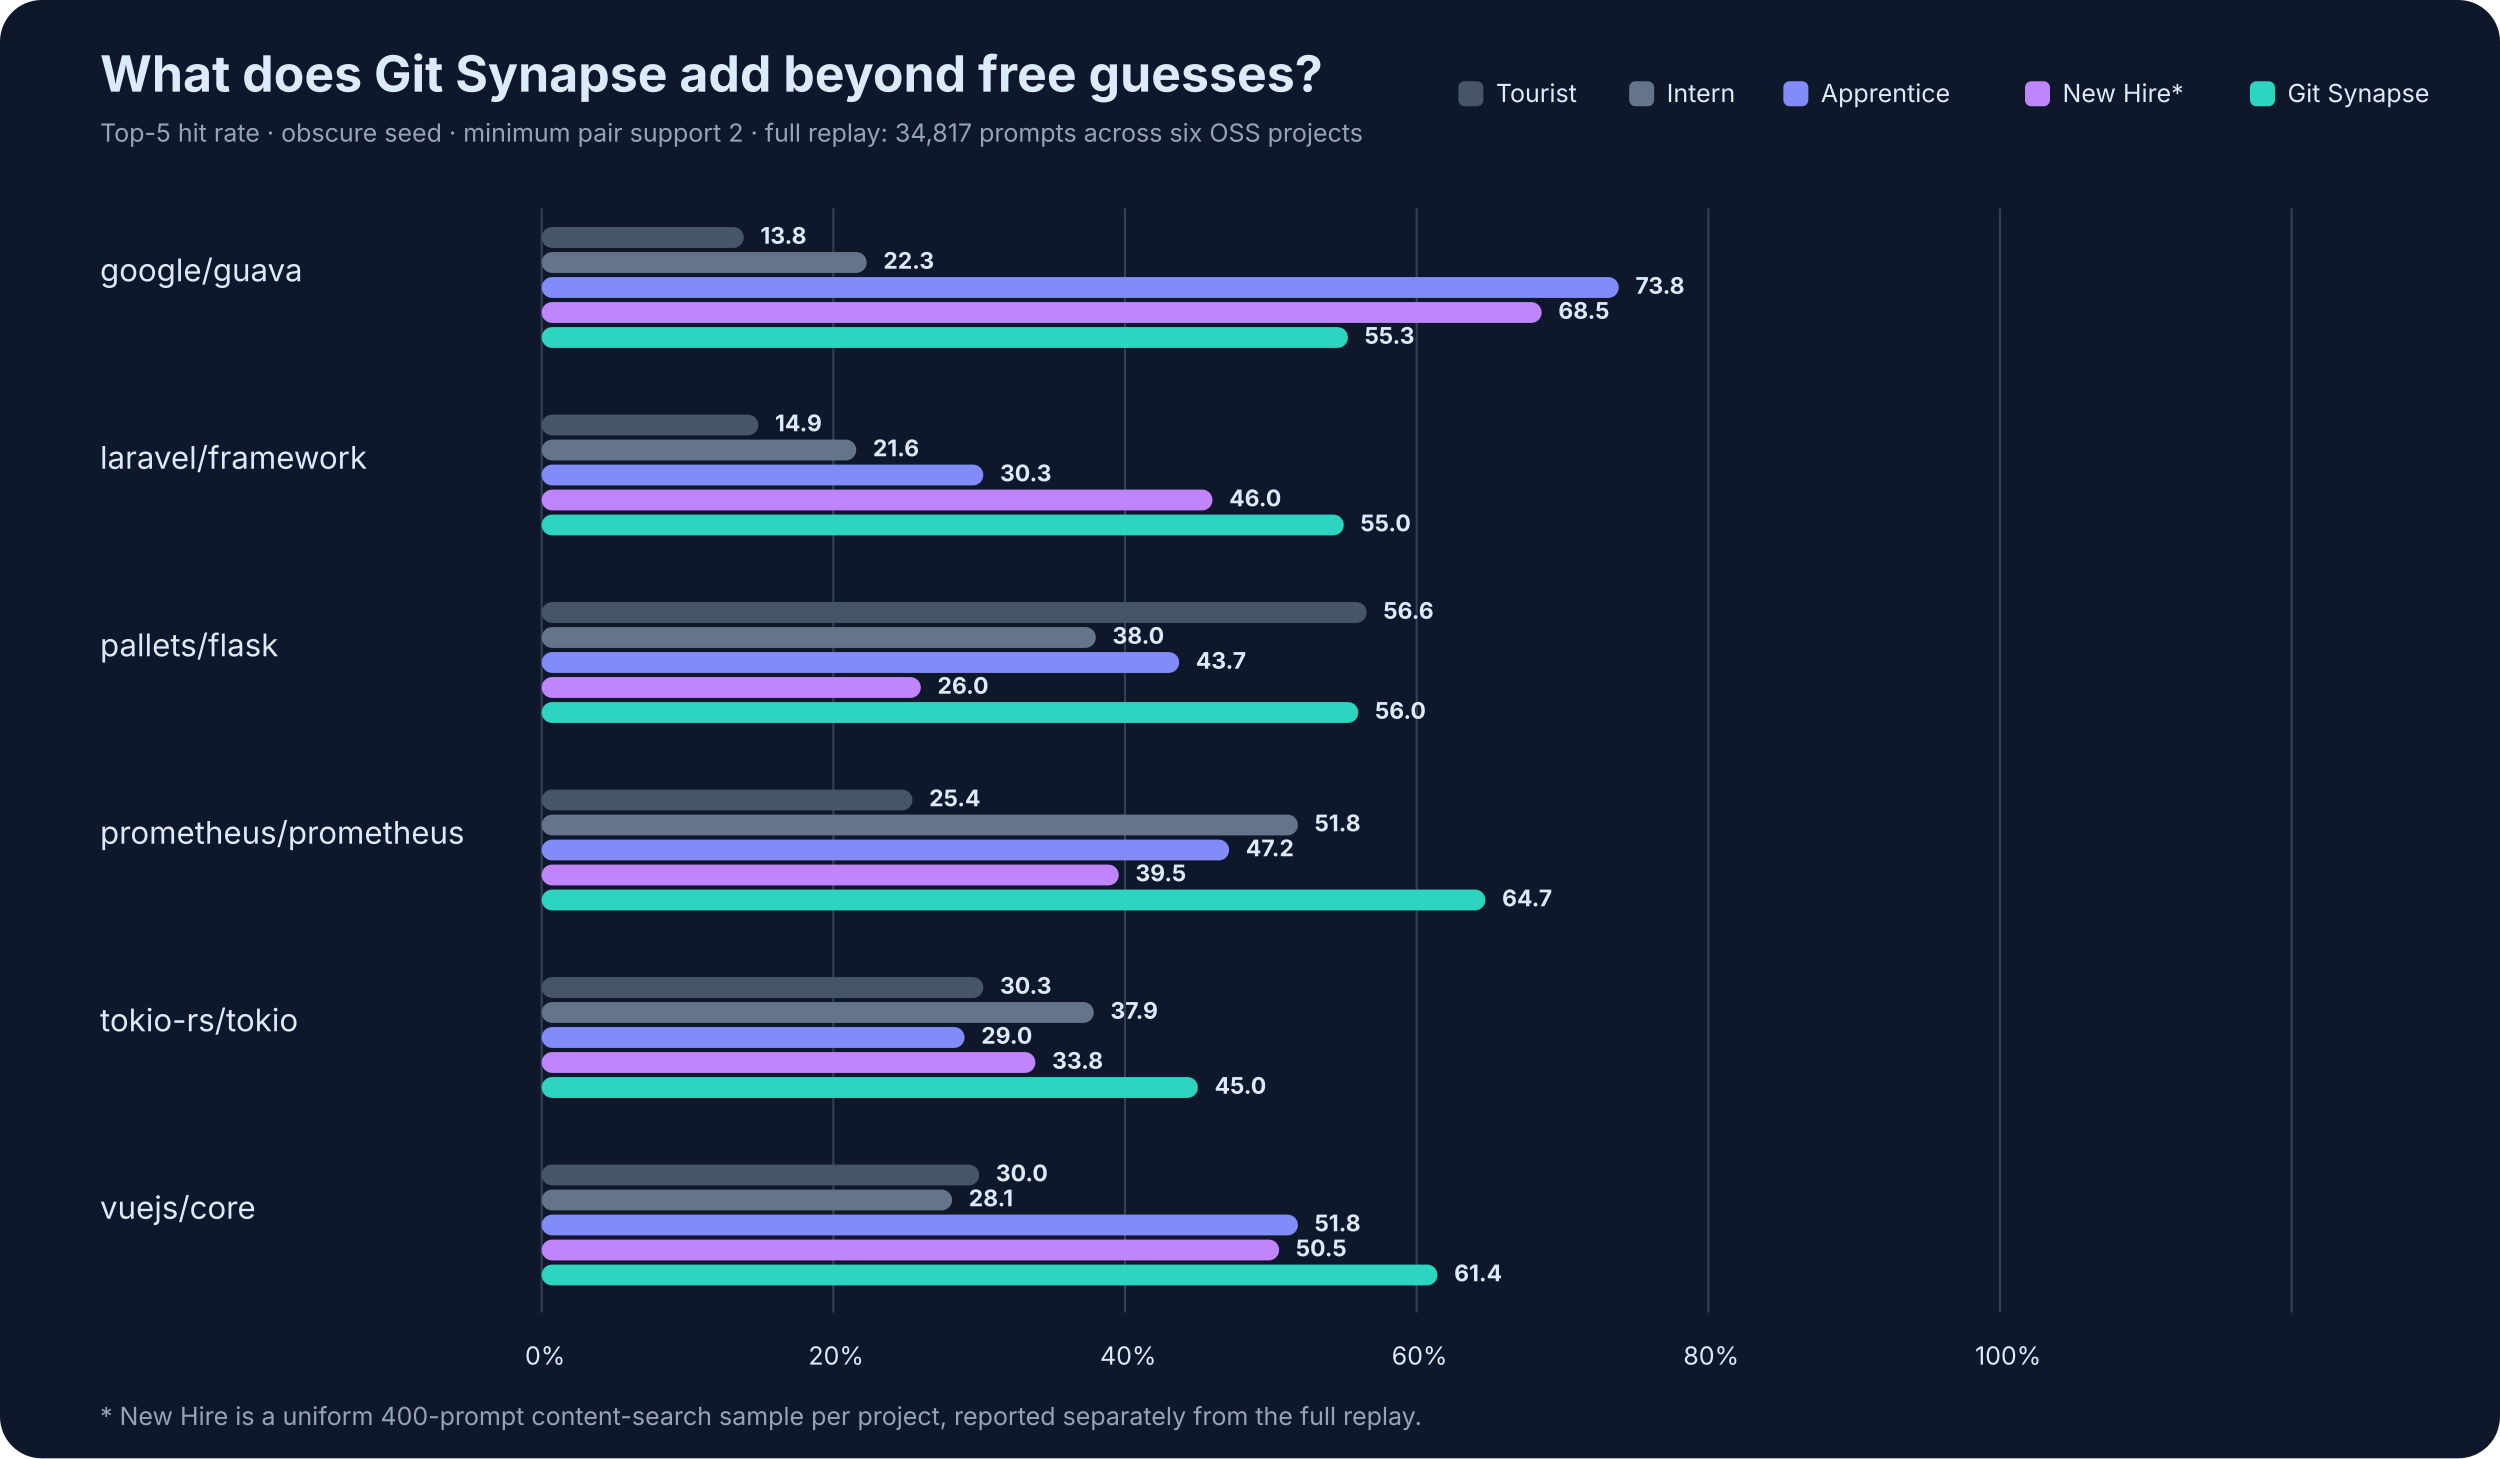
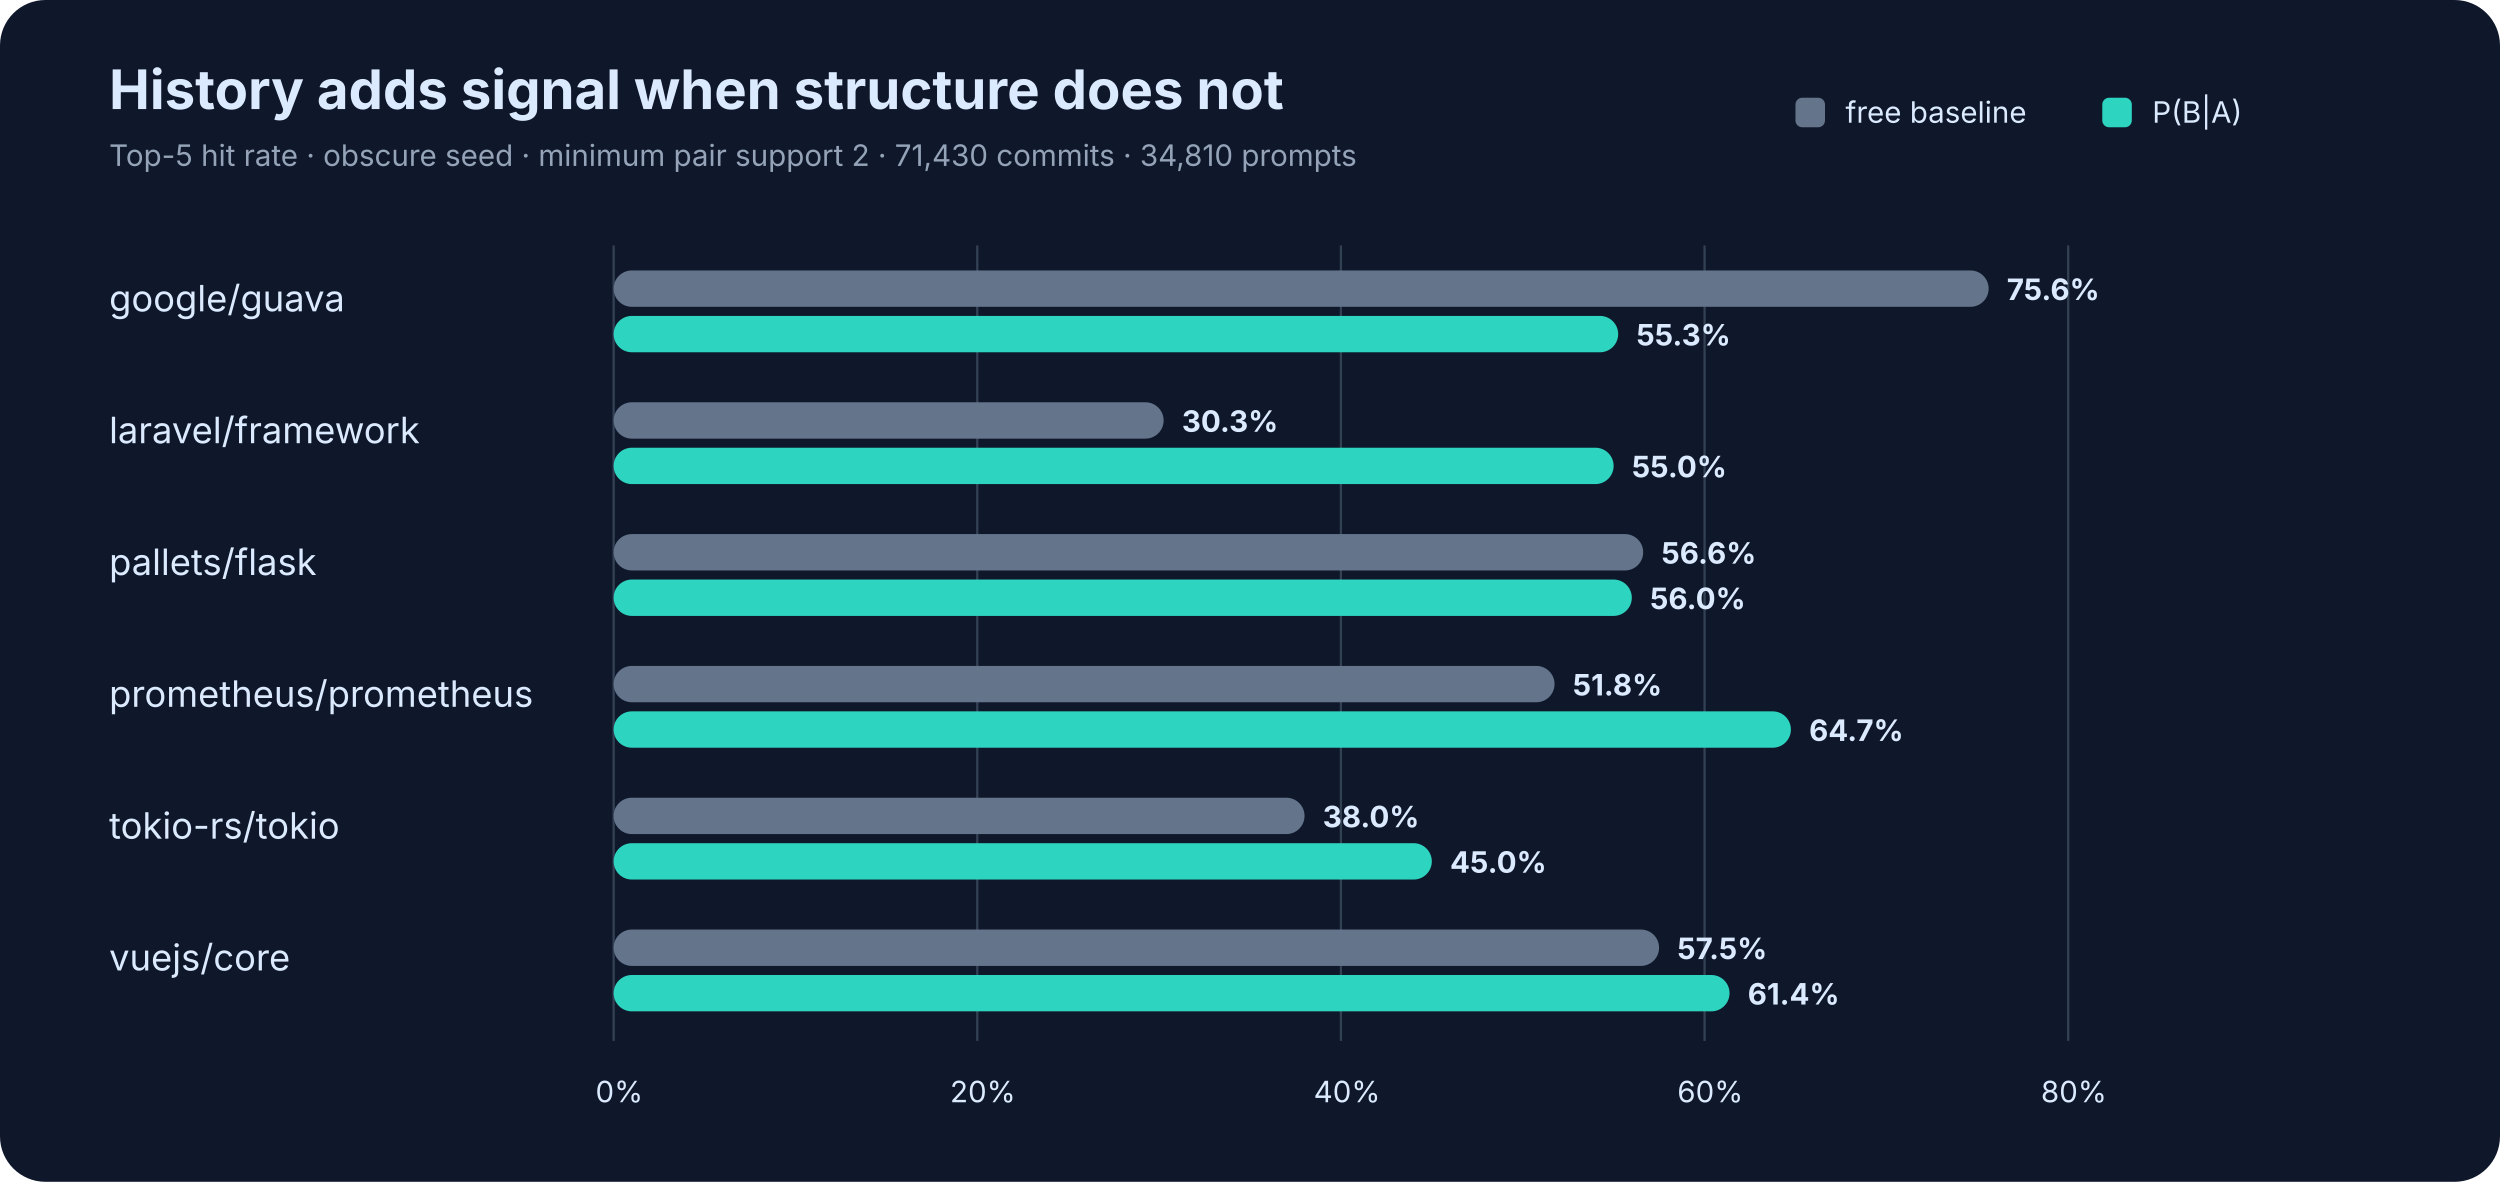
- <svg xmlns="http://www.w3.org/2000/svg" width="1200" height="700" viewBox="0 0 1200 700" role="img" aria-labelledby="title desc">
+ <svg xmlns="http://www.w3.org/2000/svg" width="1100" height="520" viewBox="0 0 1100 520" role="img" aria-labelledby="title desc">
  <style>
    text{font-family:Inter,ui-sans-serif,system-ui,-apple-system,BlinkMacSystemFont,"Segoe UI",sans-serif;fill:#dbeafe}
-     .muted{fill:#94a3b8}.grid{stroke:#334155;stroke-width:1}.tour{fill:#475569}.intern{fill:#64748b}.appr{fill:#818cf8}.hire{fill:#c084fc}.syn{fill:#2dd4bf}.label{font-size:15px}.small{font-size:12px}.title{font-size:24px;font-weight:700}.value{font-size:11px;font-weight:700}
+     .muted{fill:#94a3b8}.grid{stroke:#334155;stroke-width:1}.base{fill:#64748b}.syn{fill:#2dd4bf}.label{font-size:16px}.small{font-size:13px}.title{font-size:24px;font-weight:700}.value{font-size:13px;font-weight:700}
  </style>
-   <rect width="1200" height="700" rx="20" fill="#0f172a" />
-   <text x="48" y="44" class="title">What does Git Synapse add beyond free guesses?</text>
-   <text x="48" y="68" class="muted small">Top-5 hit rate · obscure seed · minimum pair support 2 · full replay: 34,817 prompts across six OSS projects</text>
-   <g class="small">
-     <rect x="700" y="39" width="12" height="12" rx="3" class="tour" />
-     <text x="718" y="49">Tourist</text>
-     <rect x="782" y="39" width="12" height="12" rx="3" class="intern" />
-     <text x="800" y="49">Intern</text>
-     <rect x="856" y="39" width="12" height="12" rx="3" class="appr" />
-     <text x="874" y="49">Apprentice</text>
-     <rect x="972" y="39" width="12" height="12" rx="3" class="hire" />
-     <text x="990" y="49">New Hire*</text>
-     <rect x="1080" y="39" width="12" height="12" rx="3" class="syn" />
-     <text x="1098" y="49">Git Synapse</text>
-   </g>
+   <rect width="1100" height="520" rx="20" fill="#0f172a" />
+   <text x="48" y="48" class="title">History adds signal when structure does not</text>
+   <text x="48" y="73" class="muted small">Top-5 hit rate · obscure seed · minimum pair support 2 · 71,430 commits · 34,810 prompts</text>
+   <rect x="790" y="43" width="13" height="13" rx="3" class="base" />
+   <text x="812" y="54" class="small">free baseline</text>
+   <rect x="925" y="43" width="13" height="13" rx="3" class="syn" />
+   <text x="947" y="54" class="small">P(B|A)</text>
  <g class="grid">
-     <path d="M260 100V630M400 100V630M540 100V630M680 100V630M820 100V630M960 100V630M1100 100V630" />
+     <path d="M270 108V458M430 108V458M590 108V458M750 108V458M910 108V458" />
  </g>
  <g class="muted small">
-     <text x="252" y="655">0%</text>
-     <text x="388" y="655">20%</text>
-     <text x="528" y="655">40%</text>
-     <text x="668" y="655">60%</text>
-     <text x="808" y="655">80%</text>
-     <text x="948" y="655">100%</text>
+     <text x="262" y="485">0%</text>
+     <text x="418" y="485">20%</text>
+     <text x="578" y="485">40%</text>
+     <text x="738" y="485">60%</text>
+     <text x="898" y="485">80%</text>
  </g>
  <g class="label">
-     <text x="48" y="135">google/guava</text>
-     <text x="48" y="225">laravel/framework</text>
-     <text x="48" y="315">pallets/flask</text>
-     <text x="48" y="405">prometheus/prometheus</text>
-     <text x="48" y="495">tokio-rs/tokio</text>
-     <text x="48" y="585">vuejs/core</text>
+     <text x="48" y="137">google/guava</text>
+     <text x="48" y="195">laravel/framework</text>
+     <text x="48" y="253">pallets/flask</text>
+     <text x="48" y="311">prometheus/prometheus</text>
+     <text x="48" y="369">tokio-rs/tokio</text>
+     <text x="48" y="427">vuejs/core</text>
  </g>
  <g>
-     <rect x="260" y="109" width="97" height="10" rx="5" class="tour" />
-     <rect x="260" y="121" width="156" height="10" rx="5" class="intern" />
-     <rect x="260" y="133" width="517" height="10" rx="5" class="appr" />
-     <rect x="260" y="145" width="480" height="10" rx="5" class="hire" />
-     <rect x="260" y="157" width="387" height="10" rx="5" class="syn" />
-     <rect x="260" y="199" width="104" height="10" rx="5" class="tour" />
-     <rect x="260" y="211" width="151" height="10" rx="5" class="intern" />
-     <rect x="260" y="223" width="212" height="10" rx="5" class="appr" />
-     <rect x="260" y="235" width="322" height="10" rx="5" class="hire" />
-     <rect x="260" y="247" width="385" height="10" rx="5" class="syn" />
-     <rect x="260" y="289" width="396" height="10" rx="5" class="tour" />
-     <rect x="260" y="301" width="266" height="10" rx="5" class="intern" />
-     <rect x="260" y="313" width="306" height="10" rx="5" class="appr" />
-     <rect x="260" y="325" width="182" height="10" rx="5" class="hire" />
-     <rect x="260" y="337" width="392" height="10" rx="5" class="syn" />
-     <rect x="260" y="379" width="178" height="10" rx="5" class="tour" />
-     <rect x="260" y="391" width="363" height="10" rx="5" class="intern" />
-     <rect x="260" y="403" width="330" height="10" rx="5" class="appr" />
-     <rect x="260" y="415" width="277" height="10" rx="5" class="hire" />
-     <rect x="260" y="427" width="453" height="10" rx="5" class="syn" />
-     <rect x="260" y="469" width="212" height="10" rx="5" class="tour" />
-     <rect x="260" y="481" width="265" height="10" rx="5" class="intern" />
-     <rect x="260" y="493" width="203" height="10" rx="5" class="appr" />
-     <rect x="260" y="505" width="237" height="10" rx="5" class="hire" />
-     <rect x="260" y="517" width="315" height="10" rx="5" class="syn" />
-     <rect x="260" y="559" width="210" height="10" rx="5" class="tour" />
-     <rect x="260" y="571" width="197" height="10" rx="5" class="intern" />
-     <rect x="260" y="583" width="363" height="10" rx="5" class="appr" />
-     <rect x="260" y="595" width="354" height="10" rx="5" class="hire" />
-     <rect x="260" y="607" width="430" height="10" rx="5" class="syn" />
+     <rect x="270" y="119" width="605" height="16" rx="8" class="base" />
+     <rect x="270" y="139" width="442" height="16" rx="8" class="syn" />
+     <rect x="270" y="177" width="242" height="16" rx="8" class="base" />
+     <rect x="270" y="197" width="440" height="16" rx="8" class="syn" />
+     <rect x="270" y="235" width="453" height="16" rx="8" class="base" />
+     <rect x="270" y="255" width="448" height="16" rx="8" class="syn" />
+     <rect x="270" y="293" width="414" height="16" rx="8" class="base" />
+     <rect x="270" y="313" width="518" height="16" rx="8" class="syn" />
+     <rect x="270" y="351" width="304" height="16" rx="8" class="base" />
+     <rect x="270" y="371" width="360" height="16" rx="8" class="syn" />
+     <rect x="270" y="409" width="460" height="16" rx="8" class="base" />
+     <rect x="270" y="429" width="491" height="16" rx="8" class="syn" />
  </g>
  <g class="value">
-     <text x="365" y="117">13.8</text>
-     <text x="424" y="129">22.3</text>
-     <text x="785" y="141">73.8</text>
-     <text x="748" y="153">68.5</text>
-     <text x="655" y="165">55.3</text>
-     <text x="372" y="207">14.9</text>
-     <text x="419" y="219">21.6</text>
-     <text x="480" y="231">30.3</text>
-     <text x="590" y="243">46.0</text>
-     <text x="653" y="255">55.0</text>
-     <text x="664" y="297">56.6</text>
-     <text x="534" y="309">38.0</text>
-     <text x="574" y="321">43.7</text>
-     <text x="450" y="333">26.0</text>
-     <text x="660" y="345">56.0</text>
-     <text x="446" y="387">25.4</text>
-     <text x="631" y="399">51.8</text>
-     <text x="598" y="411">47.2</text>
-     <text x="545" y="423">39.5</text>
-     <text x="721" y="435">64.7</text>
-     <text x="480" y="477">30.3</text>
-     <text x="533" y="489">37.9</text>
-     <text x="471" y="501">29.0</text>
-     <text x="505" y="513">33.8</text>
-     <text x="583" y="525">45.0</text>
-     <text x="478" y="567">30.0</text>
-     <text x="465" y="579">28.1</text>
-     <text x="631" y="591">51.8</text>
-     <text x="622" y="603">50.5</text>
-     <text x="698" y="615">61.4</text>
+     <text x="883" y="132">75.6%</text>
+     <text x="720" y="152">55.3%</text>
+     <text x="520" y="190">30.3%</text>
+     <text x="718" y="210">55.0%</text>
+     <text x="731" y="248">56.6%</text>
+     <text x="726" y="268">56.0%</text>
+     <text x="692" y="306">51.8%</text>
+     <text x="796" y="326">64.7%</text>
+     <text x="582" y="364">38.0%</text>
+     <text x="638" y="384">45.0%</text>
+     <text x="738" y="422">57.5%</text>
+     <text x="769" y="442">61.4%</text>
  </g>
-   <text x="48" y="684" class="muted small">* New Hire is a uniform 400-prompt content-search sample per project, reported separately from the full replay.</text>
</svg>
